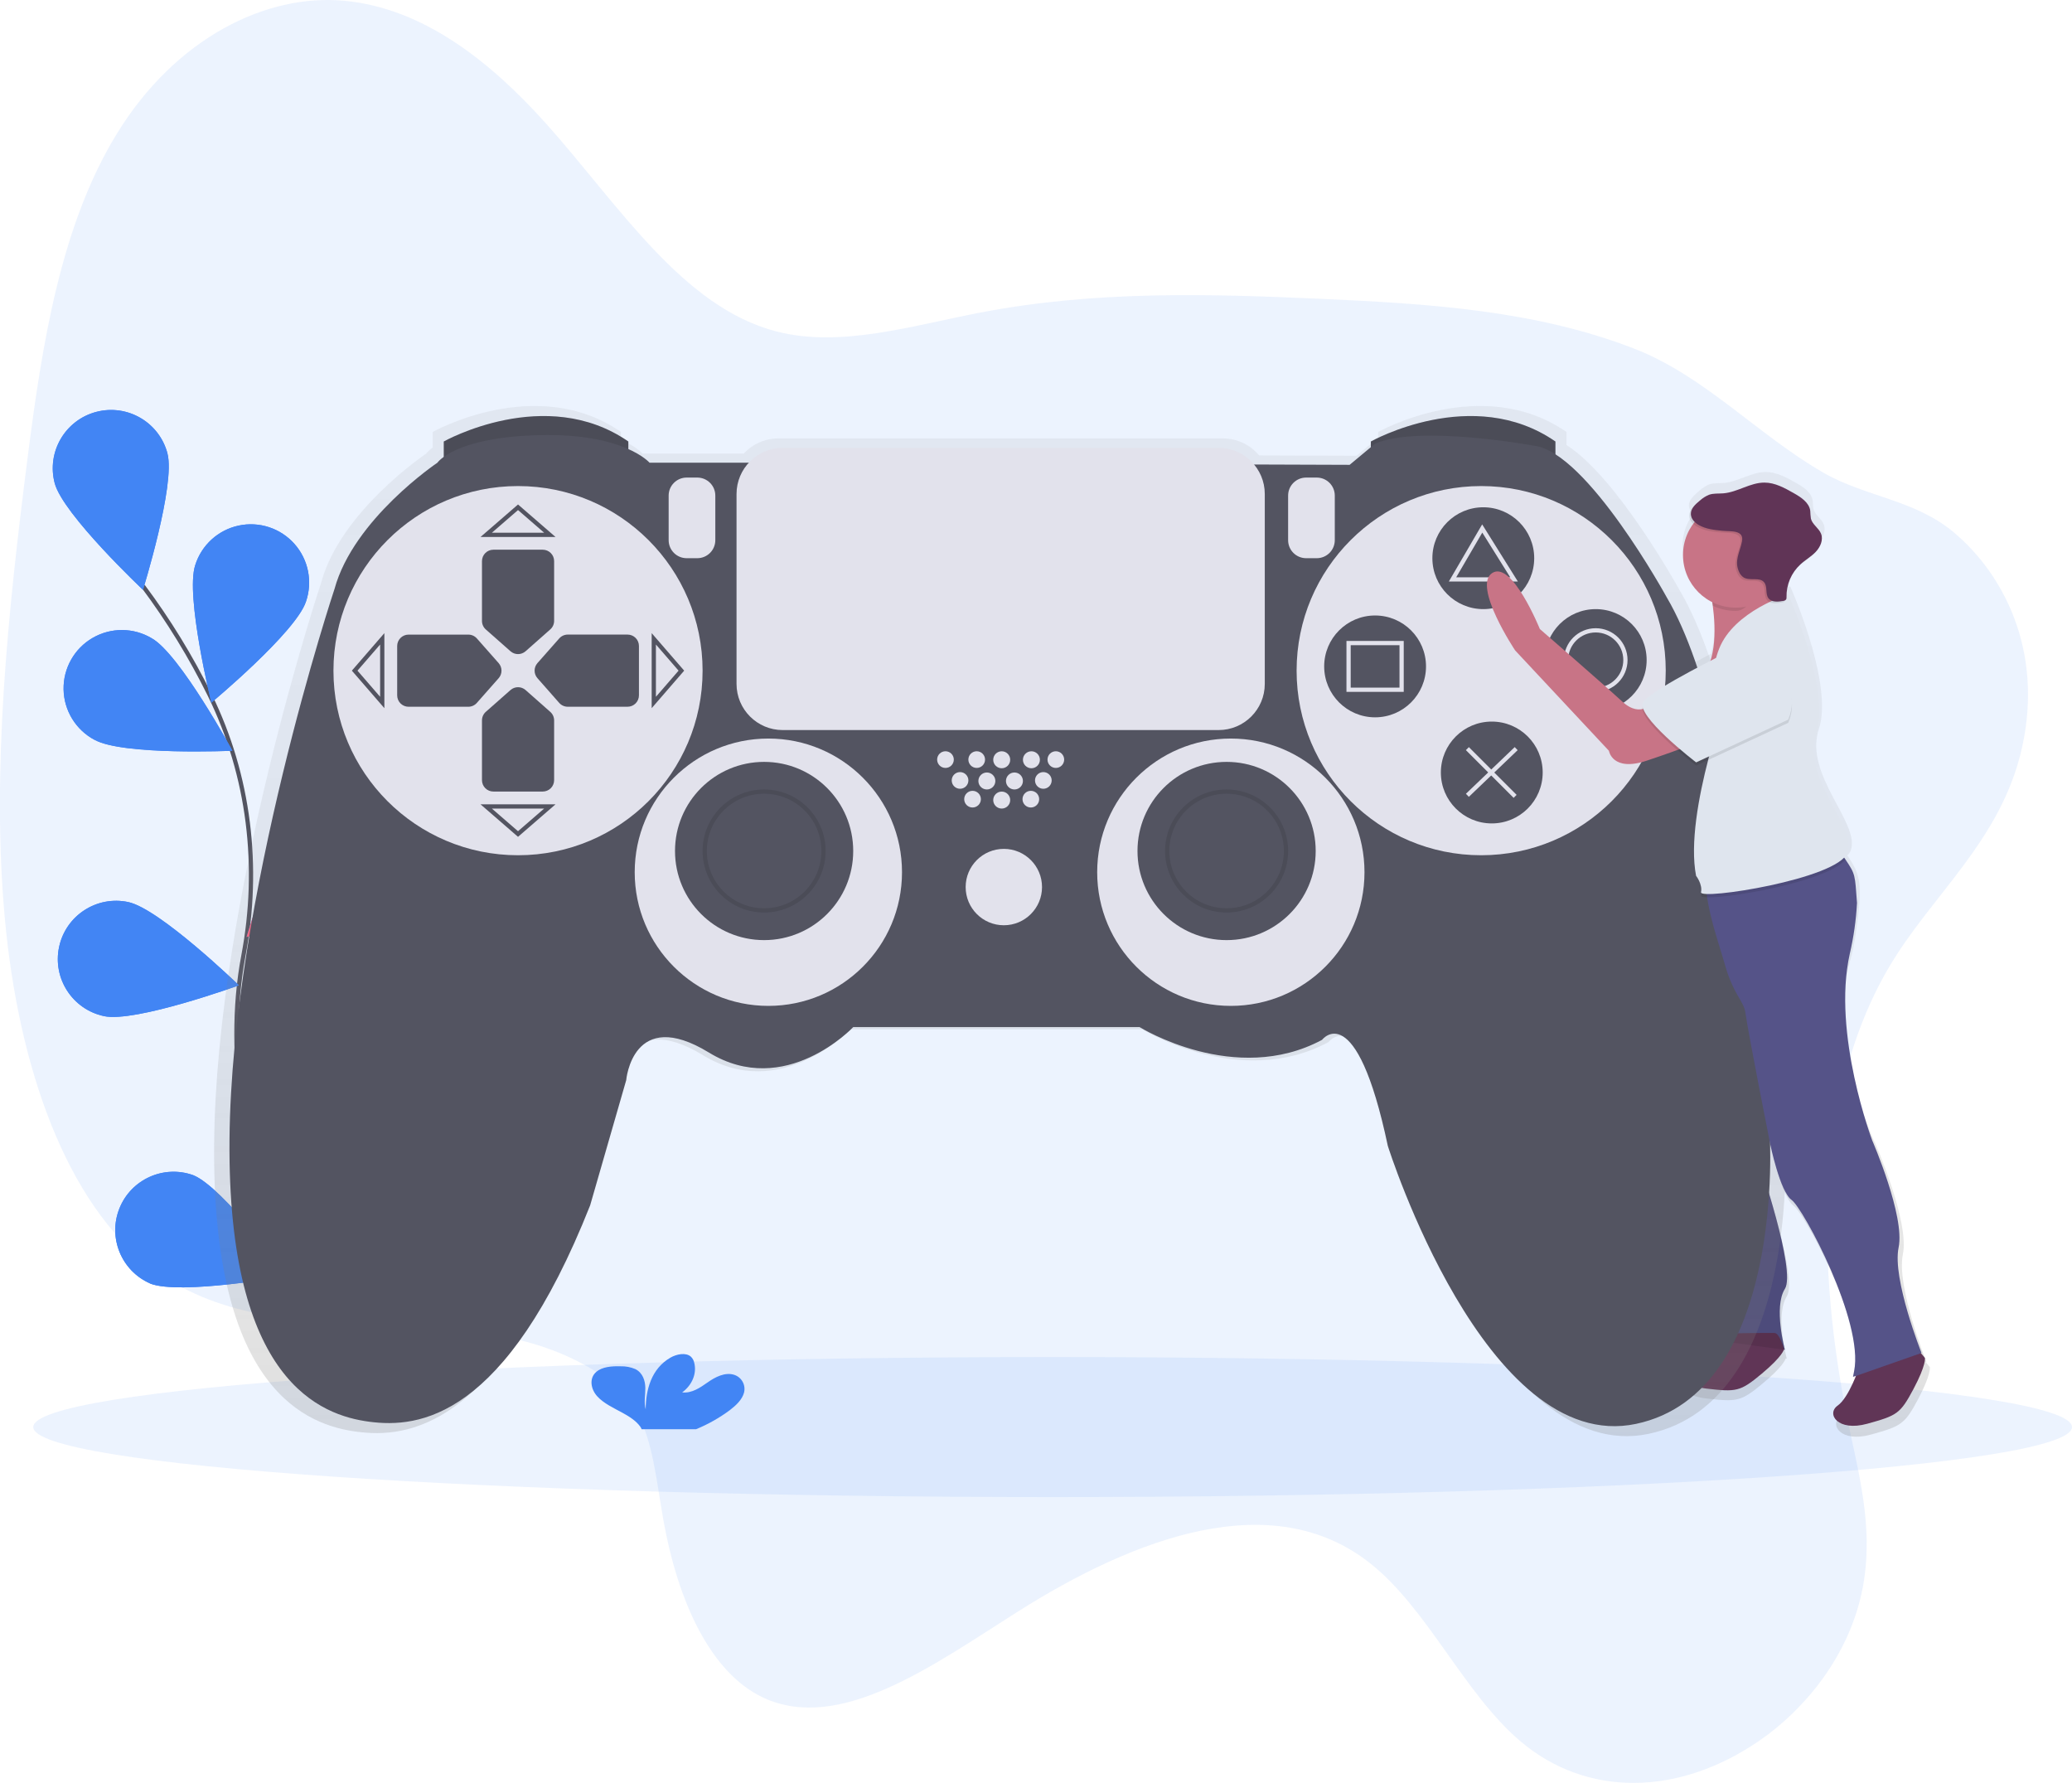
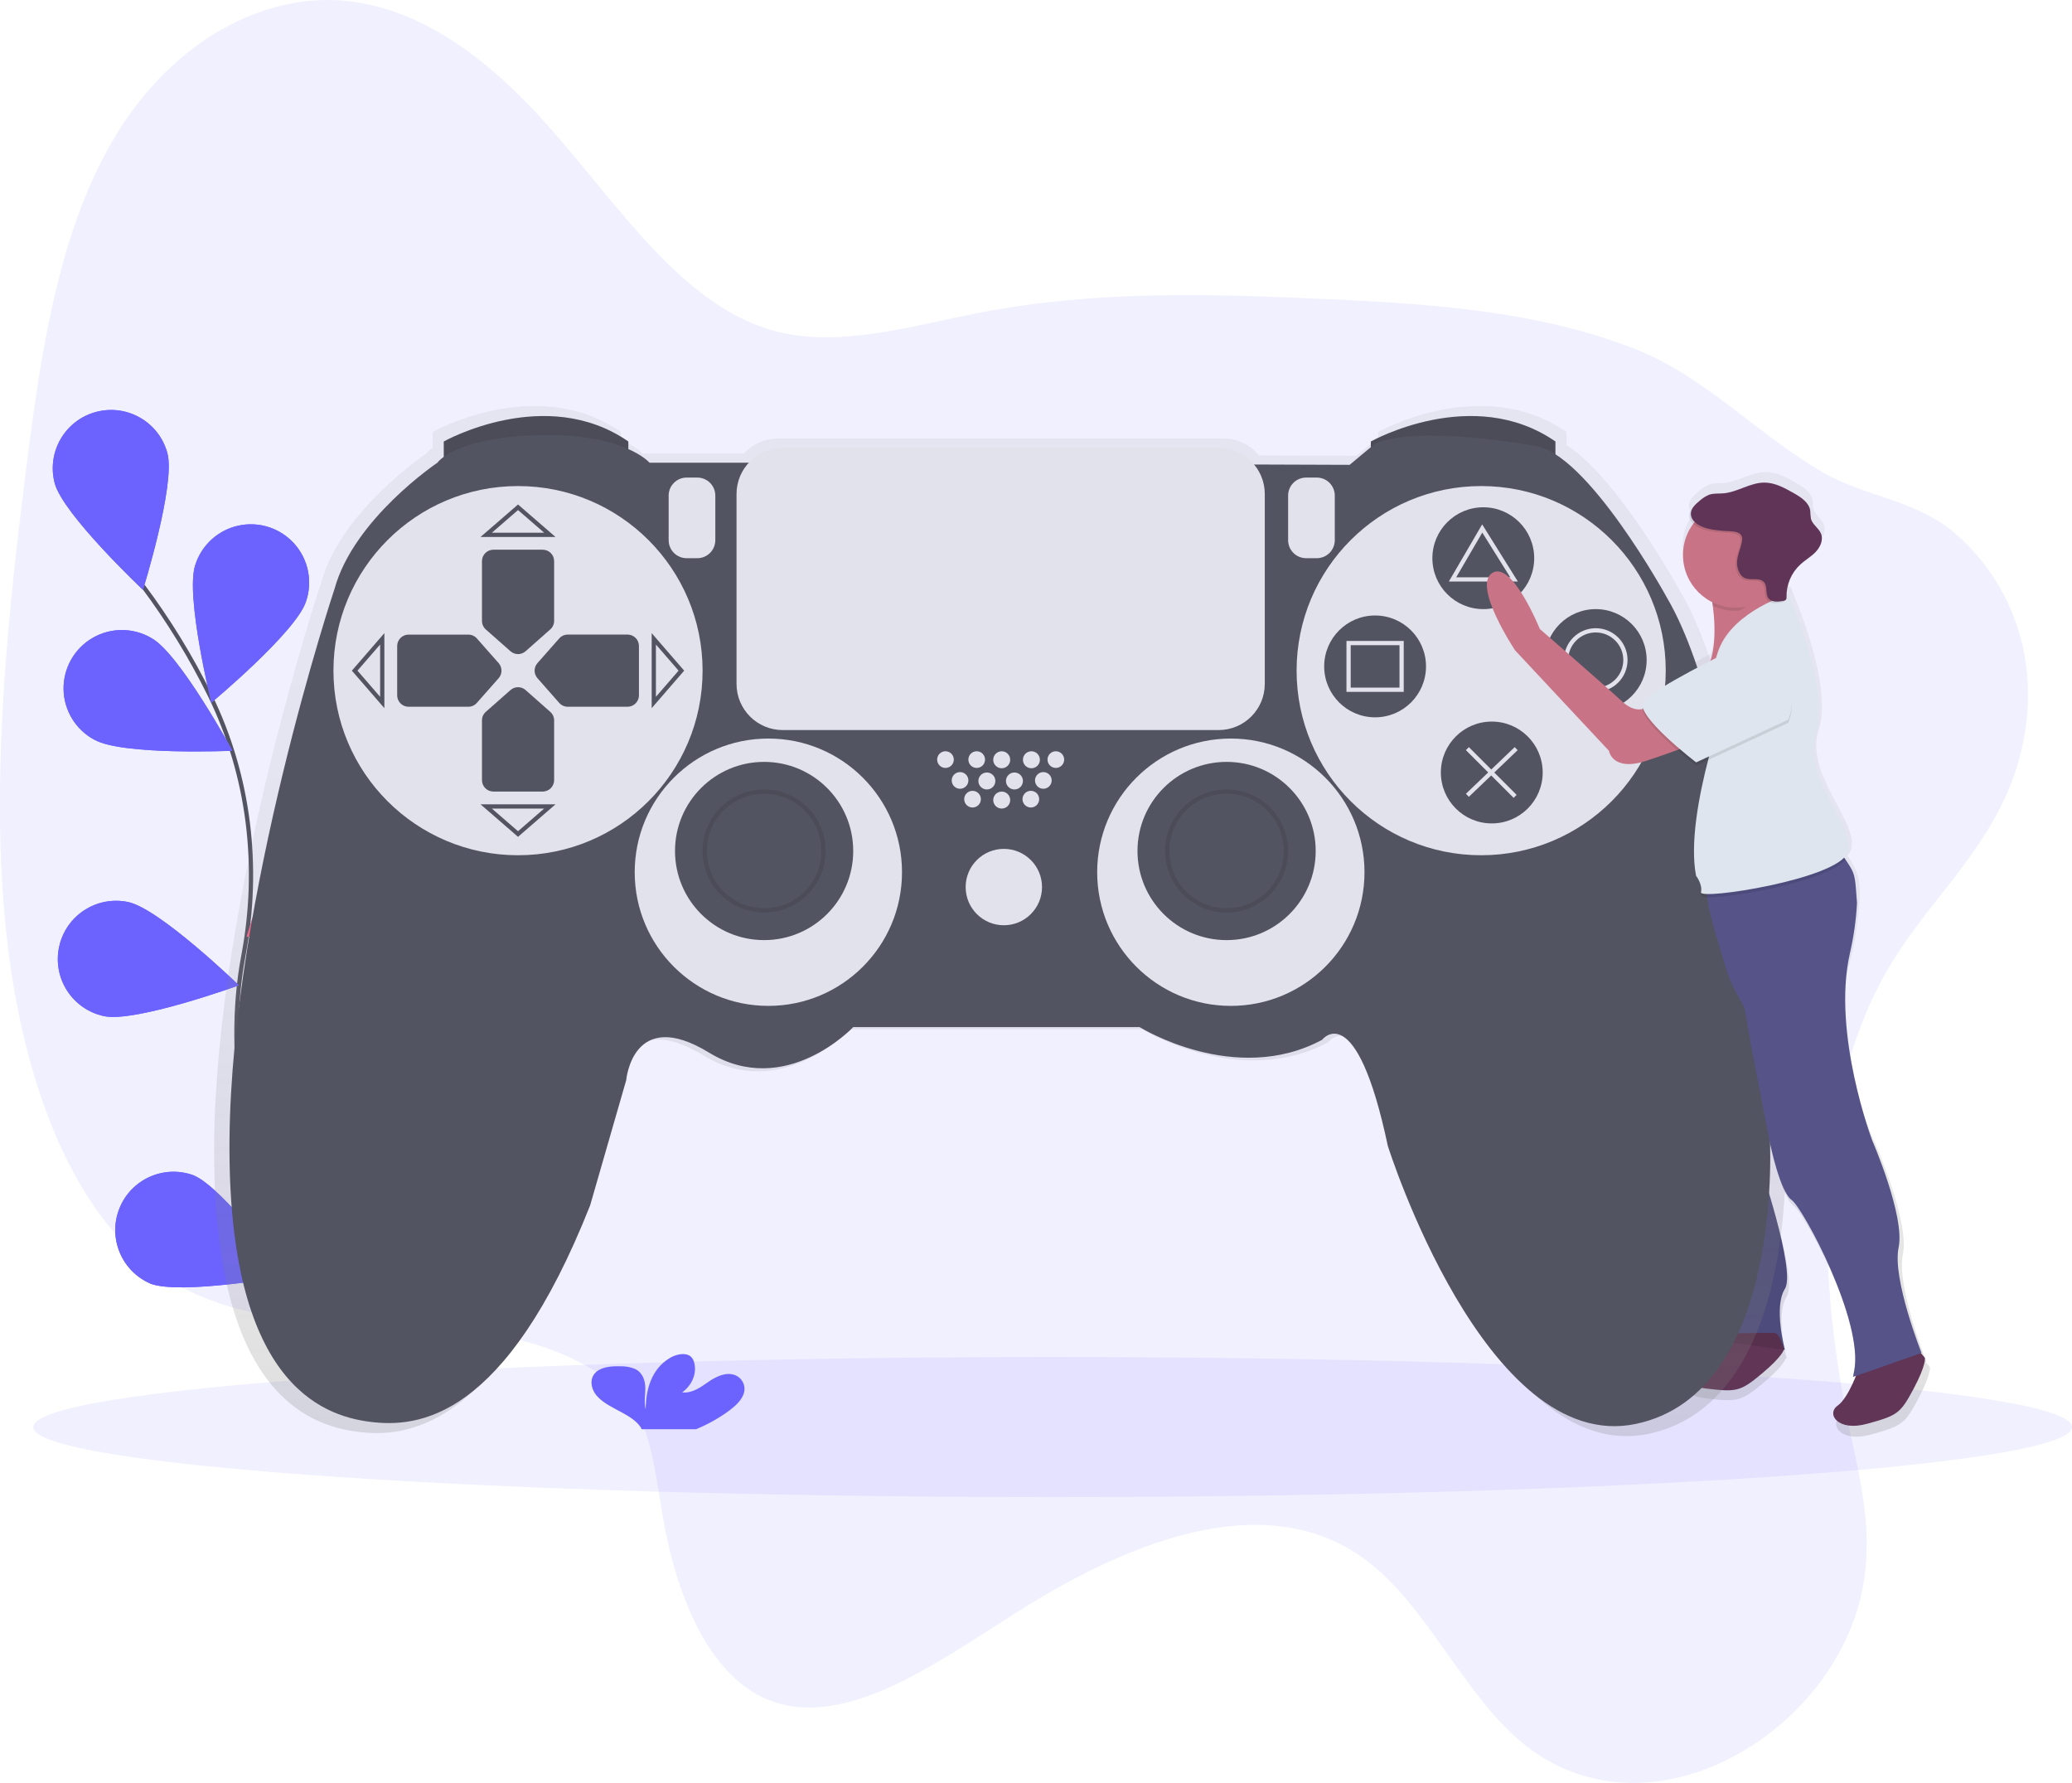
<svg xmlns="http://www.w3.org/2000/svg" xmlns:xlink="http://www.w3.org/1999/xlink" id="d73490ac-7a9f-41f3-9c2f-a04fe0e68190" data-name="Layer 1" width="976.68" height="840.3" viewBox="0 0 976.68 840.3">
  <defs>
    <linearGradient id="40cb4f85-3adc-4f91-8af7-dda2654c63b5" x1="915.78" y1="706.9" x2="915.78" y2="252.26" gradientUnits="userSpaceOnUse">
      <stop offset="0" stop-color="gray" stop-opacity="0.25" />
      <stop offset="0.54" stop-color="gray" stop-opacity="0.12" />
      <stop offset="1" stop-color="gray" stop-opacity="0.1" />
    </linearGradient>
    <linearGradient id="f74e0c91-e046-415c-8916-3730a2c068f9" x1="582.97" y1="706.75" x2="582.97" y2="221.19" xlink:href="#40cb4f85-3adc-4f91-8af7-dda2654c63b5" />
  </defs>
-   <path d="M1002,485.82c-37.95,64.71-32.78,151.72-18,220.09,4.94,22.89,10.69,47,5.57,72.88-6.26,31.6-27.3,56.75-48.39,71.31-38.44,26.55-81.74,26.74-112.74.5-26.79-22.68-43.93-62.84-71.32-84.27-45.83-35.85-110.08-12.18-166.21,23.41-39.71,25.18-83.48,56.95-119.38,40.25-25.26-11.75-40.48-46.09-47.16-83.67-3.23-18.14-5-38-12.95-51.71-4.73-8.15-11.34-13.53-18.21-17.91-62.77-40-149.46-3.61-209.85-49.08-40.79-30.71-63.06-95.42-69.43-165s1.45-144.33,10.86-218c6.69-52.33,15.46-108.4,41.74-151.41,27.8-45.5,70.64-66.46,107.44-63s68.34,28,95.35,58.18c33.75,37.74,63.91,86.2,108.32,97.67,30.25,7.81,63.66-2.67,96.08-8.89,54.19-10.4,107.39-8.86,160.2-6.5,50.56,2.26,101.41,5.34,148.2,23.55,33.11,12.89,58.17,40.64,89,58.38,20.07,11.56,42.95,12.6,61.55,28.19,22.92,19.21,42.37,55.15,32.14,101.3C1055.08,426,1022.18,451.47,1002,485.82Z" transform="translate(-111.66 -29.85)" fill="#4285f4" opacity="0.1" />
+   <path d="M1002,485.82c-37.95,64.71-32.78,151.72-18,220.09,4.94,22.89,10.69,47,5.57,72.88-6.26,31.6-27.3,56.75-48.39,71.31-38.44,26.55-81.74,26.74-112.74.5-26.79-22.68-43.93-62.84-71.32-84.27-45.83-35.85-110.08-12.18-166.21,23.41-39.71,25.18-83.48,56.95-119.38,40.25-25.26-11.75-40.48-46.09-47.16-83.67-3.23-18.14-5-38-12.95-51.71-4.73-8.15-11.34-13.53-18.21-17.91-62.77-40-149.46-3.61-209.85-49.08-40.79-30.71-63.06-95.42-69.43-165s1.45-144.33,10.86-218c6.69-52.33,15.46-108.4,41.74-151.41,27.8-45.5,70.64-66.46,107.44-63s68.34,28,95.35,58.18c33.75,37.74,63.91,86.2,108.32,97.67,30.25,7.81,63.66-2.67,96.08-8.89,54.19-10.4,107.39-8.86,160.2-6.5,50.56,2.26,101.41,5.34,148.2,23.55,33.11,12.89,58.17,40.64,89,58.38,20.07,11.56,42.95,12.6,61.55,28.19,22.92,19.21,42.37,55.15,32.14,101.3C1055.08,426,1022.18,451.47,1002,485.82Z" transform="translate(-111.66 -29.85)" fill="#6c63ff" opacity="0.1" />
  <path d="M274.41,689.83s-66.72-110.51-48-209.67c7.87-41.62,2.81-84.68-15.86-122.7a329,329,0,0,0-31.43-51.3" transform="translate(-111.66 -29.85)" fill="none" stroke="#535461" stroke-miterlimit="10" stroke-width="2" />
-   <path d="M190.6,243.61c3.85,14.68-11.55,64.22-11.55,64.22s-37.75-35.59-41.61-50.27a27.48,27.48,0,0,1,53.16-14Z" transform="translate(-111.66 -29.85)" fill="#4285f4" />
-   <path d="M255.88,313.39c-4.74,14.42-44.6,47.63-44.6,47.63s-12.35-50.39-7.6-64.81a27.48,27.48,0,1,1,52.2,17.18Z" transform="translate(-111.66 -29.85)" fill="#4285f4" />
-   <path d="M290.43,452.84c-11.37,10-62.55,18.6-62.55,18.6s14.78-49.73,26.15-59.78a27.48,27.48,0,0,1,36.39,41.18Z" transform="translate(-111.66 -29.85)" fill="#4285f4" />
-   <path d="M292.82,564.24c-9.51,11.83-58.5,28.9-58.5,28.9s6.16-51.52,15.67-63.34a27.48,27.48,0,0,1,42.83,34.44Z" transform="translate(-111.66 -29.85)" fill="#4285f4" />
-   <path d="M156.22,378.51c13.21,7.46,65,5.18,65,5.18s-24.8-45.57-38-53a27.48,27.48,0,1,0-27,47.85Z" transform="translate(-111.66 -29.85)" fill="#4285f4" />
-   <path d="M160.66,508.76c14.84,3.17,63.62-14.52,63.62-14.52S187,458.18,172.13,455a27.48,27.48,0,0,0-11.47,53.75Z" transform="translate(-111.66 -29.85)" fill="#4285f4" />
-   <path d="M182.35,634.76c14.09,5.63,65.16-3.56,65.16-3.56s-30.67-41.85-44.76-47.48a27.48,27.48,0,0,0-20.39,51Z" transform="translate(-111.66 -29.85)" fill="#4285f4" />
-   <path d="M190.6,243.61c3.85,14.68-11.55,64.22-11.55,64.22s-37.75-35.59-41.61-50.27a27.48,27.48,0,0,1,53.16-14Z" transform="translate(-111.66 -29.85)" fill="#4285f4" />
-   <path d="M255.88,313.39c-4.74,14.42-44.6,47.63-44.6,47.63s-12.35-50.39-7.6-64.81a27.48,27.48,0,1,1,52.2,17.18Z" transform="translate(-111.66 -29.85)" fill="#4285f4" />
+   <path d="M190.6,243.61c3.85,14.68-11.55,64.22-11.55,64.22s-37.75-35.59-41.61-50.27a27.48,27.48,0,0,1,53.16-14Z" transform="translate(-111.66 -29.85)" fill="#6c63ff" />
+   <path d="M255.88,313.39c-4.74,14.42-44.6,47.63-44.6,47.63s-12.35-50.39-7.6-64.81a27.48,27.48,0,1,1,52.2,17.18Z" transform="translate(-111.66 -29.85)" fill="#6c63ff" />
+   <path d="M290.43,452.84c-11.37,10-62.55,18.6-62.55,18.6s14.78-49.73,26.15-59.78a27.48,27.48,0,0,1,36.39,41.18Z" transform="translate(-111.66 -29.85)" fill="#6c63ff" />
+   <path d="M292.82,564.24c-9.51,11.83-58.5,28.9-58.5,28.9s6.16-51.52,15.67-63.34a27.48,27.48,0,0,1,42.83,34.44Z" transform="translate(-111.66 -29.85)" fill="#6c63ff" />
+   <path d="M156.22,378.51c13.21,7.46,65,5.18,65,5.18s-24.8-45.57-38-53a27.48,27.48,0,1,0-27,47.85Z" transform="translate(-111.66 -29.85)" fill="#6c63ff" />
+   <path d="M160.66,508.76c14.84,3.17,63.62-14.52,63.62-14.52S187,458.18,172.13,455a27.48,27.48,0,0,0-11.47,53.75Z" transform="translate(-111.66 -29.85)" fill="#6c63ff" />
+   <path d="M182.35,634.76c14.09,5.63,65.16-3.56,65.16-3.56s-30.67-41.85-44.76-47.48a27.48,27.48,0,0,0-20.39,51Z" transform="translate(-111.66 -29.85)" fill="#6c63ff" />
+   <path d="M190.6,243.61c3.85,14.68-11.55,64.22-11.55,64.22s-37.75-35.59-41.61-50.27a27.48,27.48,0,0,1,53.16-14Z" transform="translate(-111.66 -29.85)" fill="#6c63ff" />
+   <path d="M255.88,313.39c-4.74,14.42-44.6,47.63-44.6,47.63s-12.35-50.39-7.6-64.81a27.48,27.48,0,1,1,52.2,17.18Z" transform="translate(-111.66 -29.85)" fill="#6c63ff" />
  <path d="M290.43,452.84c-11.37,10-62.55,18.6-62.55,18.6s14.78-49.73,26.15-59.78a27.48,27.48,0,0,1,36.39,41.18Z" transform="translate(-111.66 -29.85)" fill="#fc6681" />
  <path d="M292.82,564.24c-9.51,11.83-58.5,28.9-58.5,28.9s6.16-51.52,15.67-63.34a27.48,27.48,0,0,1,42.83,34.44Z" transform="translate(-111.66 -29.85)" fill="#fc6681" />
-   <path d="M156.22,378.51c13.21,7.46,65,5.18,65,5.18s-24.8-45.57-38-53a27.48,27.48,0,1,0-27,47.85Z" transform="translate(-111.66 -29.85)" fill="#4285f4" />
-   <path d="M160.66,508.76c14.84,3.17,63.62-14.52,63.62-14.52S187,458.18,172.13,455a27.48,27.48,0,0,0-11.47,53.75Z" transform="translate(-111.66 -29.85)" fill="#4285f4" />
-   <path d="M182.35,634.76c14.09,5.63,65.16-3.56,65.16-3.56s-30.67-41.85-44.76-47.48a27.48,27.48,0,0,0-20.39,51Z" transform="translate(-111.66 -29.85)" fill="#4285f4" />
-   <ellipse cx="496.18" cy="672.58" rx="480.5" ry="33" fill="#4285f4" opacity="0.1" />
+   <path d="M156.22,378.51c13.21,7.46,65,5.18,65,5.18s-24.8-45.57-38-53a27.48,27.48,0,1,0-27,47.85Z" transform="translate(-111.66 -29.85)" fill="#6c63ff" />
+   <path d="M160.66,508.76c14.84,3.17,63.62-14.52,63.62-14.52S187,458.18,172.13,455a27.48,27.48,0,0,0-11.47,53.75Z" transform="translate(-111.66 -29.85)" fill="#6c63ff" />
+   <path d="M182.35,634.76c14.09,5.63,65.16-3.56,65.16-3.56s-30.67-41.85-44.76-47.48a27.48,27.48,0,0,0-20.39,51Z" transform="translate(-111.66 -29.85)" fill="#6c63ff" />
+   <ellipse cx="496.18" cy="672.58" rx="480.5" ry="33" fill="#6c63ff" opacity="0.1" />
  <path d="M1021.31,674.16s-.8-1.07-1.91-2.27l.32-.11s-14.28-35.69-11.1-50.76-12.69-51.55-12.69-51.55-23.41-47.94-12.33-86.2a102.72,102.72,0,0,0,2.86-13.73c3.31-22.66,2.14-27.33-3.41-35.61l-.61-.89a7,7,0,0,0,1.59-2.35C988.79,418,961.83,395,969,373.58c6.62-19.85-10.61-60.81-13.17-66.7l0,0-.29-.67-.86.28a20.92,20.92,0,0,1,5.66-13.73l.16-.16c2.38-2.19,5.27-3.8,7.5-6.15l.13-.15c.22-.21.45-.42.66-.64,2.21-2.32,3.72-5.76,2.52-8.74-1.09-2.72-4.15-4.38-4.87-7.22a37.15,37.15,0,0,1-.32-3.85c-.58-4-4.47-6.51-8-8.49-4.39-2.48-9-5-14.07-5.06-6.86,0-13,4.6-19.81,5.17-2.32.2-4.73-.08-6.93.69a15.43,15.43,0,0,0-4.55,2.92,22.38,22.38,0,0,0-2.22,2c-1.54,1.44-2.85,3.14-2.79,5.18a5.64,5.64,0,0,0,1.94,3.85,25.38,25.38,0,0,0,9.19,37.78c.08.55.16,1.11.24,1.7,1,7.51,1.59,18.13-1.08,26.45-11.39,5.87-29.14,15.44-32.32,19.69a3,3,0,0,0-.42,2.49,3.39,3.39,0,0,0-.06,1.19c-2.49.57-5.8,0-9.83-3.68-9.52-8.72-39.65-34.9-39.65-34.9s-13.48-33.31-23-27,11.1,37.28,11.1,37.28L869,381.51s1.59,10.31,18.24,4.76c5.5-1.83,10.47-3.58,14.67-5.09l1,.85c-3.75,21.94-5.69,51.18,8.14,59.76a13.38,13.38,0,0,1,2.3,4.82c-.07.26-.14.53-.2.79a76.15,76.15,0,0,0-2,13.34,42.42,42.42,0,0,0-3.51,18.94l-5.3,75.51s-.79,16.65,4.76,29.34,23,76.14,11.1,80.9l1.13.15c-3.41,3.51-9.15,8.83-13.52,9.88-6.64,1.58-4.78,11.76,9.94,13.46s16.49,1.56,26.84-7.07c9.12-7.6,10.57-11,10.78-11.73l.52.07s-5.55-20.62,0-29.34S941.21,579,941.21,579a171.47,171.47,0,0,1,.75-20.34c2.8,7.33,4.8,12.41,4.8,12.41s4.76,23,10.31,27,34.9,58.69,30.14,82.48l-.55,2.77,1.34-.39.12,0c-1.83,4.53-5.16,11.69-8.84,14.32-5.55,4,0,12.69,14.28,8.72s15.86-4.76,22.21-16.65S1021.31,674.16,1021.31,674.16Z" transform="translate(-111.66 -29.85)" fill="url(#40cb4f85-3adc-4f91-8af7-dda2654c63b5)" />
  <path d="M916.21,462.4l-3.48-4.29a41.48,41.48,0,0,0-4.91,21.57l-5.18,73.83s-.78,16.28,4.65,28.69,22.49,74.44,10.86,79.09L953,666s-5.43-20.16,0-28.69-12.41-60.48-12.41-60.48-1.55-43.42,13.18-53.51S916.21,462.4,916.21,462.4Z" transform="translate(-111.66 -29.85)" fill="#555388" />
  <path d="M922.09,658.38s-9.57,11.18-16.05,12.73-4.67,11.49,9.72,13.16,16.12,1.53,26.25-6.91,10.58-11.61,10.58-11.61-2-7.5-4.42-7.66S922.09,658.38,922.09,658.38Z" transform="translate(-111.66 -29.85)" fill="#603556" />
  <path d="M918.54,464.73l-5.8-6.62a41.48,41.48,0,0,0-4.91,21.57l-5.18,73.83s-.78,16.28,4.65,28.69,22.49,74.44,10.86,79.09L953,666s-5.43-20.16,0-28.69-12.41-60.48-12.41-60.48-1.55-43.42,13.18-53.51S918.54,464.73,918.54,464.73Z" transform="translate(-111.66 -29.85)" opacity="0.1" />
  <path d="M953.06,565.92s-9.69-190.21-49.47-257.53c0,0-29.17-53.28-53.55-68.82v-6.14c-39.78-27.54-88.73,0-88.73,0v2.72l-10.2,8.5-45.93-.16a22.13,22.13,0,0,0-17.05-8H478.55a22.12,22.12,0,0,0-16.3,7.14h-47.7s-2.81-3.27-10.2-6.56v-3.64c-39.78-27.54-88.73,0-88.73,0v7.39a13.1,13.1,0,0,0-3.06,2.81s-40.29,27-49.47,60.68c0,0-49.47,148.4-50.49,264.67s43.86,132.59,67.31,135.65,65.27-1,106.07-104l17.34-60.17s3.06-35.7,39.78-13.26,69.35-12.24,69.35-12.24H650.15S696,543.48,737.86,521c0,0,16.32-21.42,31.62,51,0,0,46.92,148.91,119.33,133.61S953.06,565.92,953.06,565.92Z" transform="translate(-111.66 -29.85)" fill="url(#f74e0c91-e046-415c-8916-3730a2c068f9)" />
  <path d="M320.84,248.93v-11s48-27,87,0v10Z" transform="translate(-111.66 -29.85)" fill="#535461" />
  <path d="M757.84,248.93v-11s48-27,87,0v10Z" transform="translate(-111.66 -29.85)" fill="#535461" />
  <path d="M320.84,248.93v-11s48-27,87,0v10Z" transform="translate(-111.66 -29.85)" opacity="0.1" />
  <path d="M757.84,248.93v-11s48-27,87,0v10Z" transform="translate(-111.66 -29.85)" opacity="0.1" />
  <path d="M464.84,247.93h-47s-12-14-52-13-48,13-48,13-39.5,26.5-48.5,59.5c0,0-48.5,145.5-49.5,259.5s43,130,66,133,64-1,104-102l17-59s3-35,39-13,68-12,68-12h135s45,28,86,6c0,0,16-21,31,50,0,0,46,146,117,131s63-137,63-137-9.5-186.5-48.5-252.5c0,0-37.5-68.5-62.5-71.5,0,0-54-10-75-1l-12,10Z" transform="translate(-111.66 -29.85)" fill="#535461" />
  <circle cx="244.18" cy="316.08" r="87" fill="#e2e2ec" />
  <circle cx="698.18" cy="316.08" r="87" fill="#e2e2ec" />
  <path d="M371,326.53,359.4,336.79a5.38,5.38,0,0,1-7.11,0l-11.62-10.26a5.37,5.37,0,0,1-1.82-4V294.3a5.38,5.38,0,0,1,5.38-5.37h23.25a5.37,5.37,0,0,1,5.38,5.38v28.2A5.37,5.37,0,0,1,371,326.53Z" transform="translate(-111.66 -29.85)" fill="#535461" />
  <path d="M371,365.32,359.4,355.07a5.38,5.38,0,0,0-7.11,0l-11.62,10.26a5.37,5.37,0,0,0-1.82,4v28.2a5.37,5.37,0,0,0,5.38,5.38h23.25a5.37,5.37,0,0,0,5.38-5.37v-28.2A5.37,5.37,0,0,0,371,365.32Z" transform="translate(-111.66 -29.85)" fill="#535461" />
  <path d="M336.45,361.11l10.26-11.62a5.38,5.38,0,0,0,0-7.11l-10.26-11.62a5.38,5.38,0,0,0-4-1.82h-28.2a5.38,5.38,0,0,0-5.37,5.38v23.25a5.37,5.37,0,0,0,5.38,5.38h28.2A5.37,5.37,0,0,0,336.45,361.11Z" transform="translate(-111.66 -29.85)" fill="#535461" />
  <path d="M375.24,361.11,365,349.48a5.37,5.37,0,0,1,0-7.11l10.26-11.62a5.37,5.37,0,0,1,4-1.82h28.2a5.37,5.37,0,0,1,5.38,5.38v23.25a5.37,5.37,0,0,1-5.37,5.38h-28.2A5.37,5.37,0,0,1,375.24,361.11Z" transform="translate(-111.66 -29.85)" fill="#535461" />
  <polygon points="229.18 252.08 259.18 252.08 244.18 239.08 229.18 252.08" fill="none" stroke="#535461" stroke-miterlimit="10" stroke-width="2" />
  <polygon points="229.18 380.08 259.18 380.08 244.18 393.08 229.18 380.08" fill="none" stroke="#535461" stroke-miterlimit="10" stroke-width="2" />
  <polygon points="180.18 301.08 180.18 331.08 167.18 316.08 180.18 301.08" fill="none" stroke="#535461" stroke-miterlimit="10" stroke-width="2" />
  <polygon points="308.18 301.08 308.18 331.08 321.18 316.08 308.18 301.08" fill="none" stroke="#535461" stroke-miterlimit="10" stroke-width="2" />
  <circle cx="362.18" cy="411.08" r="63" fill="#e2e2ec" />
  <circle cx="360.18" cy="401.08" r="42" fill="#535461" />
  <circle cx="580.18" cy="411.08" r="63" fill="#e2e2ec" />
  <circle cx="578.18" cy="401.08" r="42" fill="#535461" />
  <circle cx="360.18" cy="401.08" r="28" fill="none" stroke="#000" stroke-miterlimit="10" stroke-width="2" opacity="0.1" />
  <circle cx="578.18" cy="401.08" r="28" fill="none" stroke="#000" stroke-miterlimit="10" stroke-width="2" opacity="0.1" />
  <circle cx="473.18" cy="418.08" r="18" fill="#e2e2ec" />
  <circle cx="445.67" cy="358" r="3.93" fill="#e2e2ec" />
  <circle cx="460.39" cy="358" r="3.93" fill="#e2e2ec" />
  <circle cx="458.43" cy="376.65" r="3.93" fill="#e2e2ec" />
  <circle cx="472.18" cy="377.08" r="4" fill="#e2e2ec" />
  <circle cx="485.91" cy="376.65" r="3.93" fill="#e2e2ec" />
  <circle cx="452.54" cy="367.82" r="3.93" fill="#e2e2ec" />
  <circle cx="465.18" cy="368.08" r="4" fill="#e2e2ec" />
  <circle cx="478.18" cy="368.08" r="4" fill="#e2e2ec" />
  <circle cx="491.8" cy="367.82" r="3.93" fill="#e2e2ec" />
  <circle cx="472.18" cy="358.08" r="4" fill="#e2e2ec" />
  <circle cx="486.18" cy="358.08" r="4" fill="#e2e2ec" />
  <circle cx="497.69" cy="358" r="3.93" fill="#e2e2ec" />
  <rect x="315.18" y="225.08" width="22" height="38" rx="8.5" ry="8.5" fill="#e2e2ec" />
  <rect x="607.18" y="225.08" width="22" height="38" rx="8.5" ry="8.5" fill="#e2e2ec" />
  <circle cx="699.18" cy="263.08" r="24" fill="#535461" />
  <circle cx="648.18" cy="314.08" r="24" fill="#535461" />
  <circle cx="752.18" cy="311.08" r="24" fill="#535461" />
  <circle cx="703.18" cy="364.08" r="24" fill="#535461" />
  <rect x="347.18" y="211.08" width="249" height="133" rx="21.75" ry="21.75" fill="#e2e2ec" />
  <polygon points="684.68 273.08 698.68 249.08 713.68 273.08 684.68 273.08" fill="none" stroke="#e2e2ec" stroke-miterlimit="10" stroke-width="2" />
  <rect x="635.68" y="303.08" width="25" height="22" fill="none" stroke="#e2e2ec" stroke-miterlimit="10" stroke-width="2" />
  <circle cx="752.18" cy="311.08" r="14" fill="none" stroke="#e2e2ec" stroke-miterlimit="10" stroke-width="2" />
  <line x1="691.68" y1="352.83" x2="714.18" y2="375.33" fill="none" stroke="#e2e2ec" stroke-miterlimit="10" stroke-width="2" />
  <line x1="714.68" y1="352.83" x2="691.68" y2="374.83" fill="none" stroke="#e2e2ec" stroke-miterlimit="10" stroke-width="2" />
-   <path d="M455.65,694.48c3-2.29,5.85-5,6.72-8.27a7,7,0,0,0-4.69-8.42c-4.31-1.34-8.91,1.09-12.41,3.55s-7.49,5.27-12.06,4.75c4.73-3.42,7-9,5.68-14a5.43,5.43,0,0,0-1.58-2.85c-2.39-2.09-6.73-1.19-9.59.45-9.11,5.23-11.65,15.32-11.7,24.41-.92-3.28-.14-6.69-.17-10.06s-1.15-7.09-4.63-8.9a16.55,16.55,0,0,0-7.06-1.35c-4.09-.12-8.66.21-11.45,2.66-3.47,3-2.57,8.13.45,11.47s7.62,5.44,11.85,7.75c3.23,1.76,6.49,3.81,8.47,6.59a6,6,0,0,1,.63,1.18h25.67A73.8,73.8,0,0,0,455.65,694.48Z" transform="translate(-111.66 -29.85)" fill="#4285f4" />
+   <path d="M455.65,694.48c3-2.29,5.85-5,6.72-8.27a7,7,0,0,0-4.69-8.42c-4.31-1.34-8.91,1.09-12.41,3.55s-7.49,5.27-12.06,4.75c4.73-3.42,7-9,5.68-14a5.43,5.43,0,0,0-1.58-2.85c-2.39-2.09-6.73-1.19-9.59.45-9.11,5.23-11.65,15.32-11.7,24.41-.92-3.28-.14-6.69-.17-10.06s-1.15-7.09-4.63-8.9a16.55,16.55,0,0,0-7.06-1.35c-4.09-.12-8.66.21-11.45,2.66-3.47,3-2.57,8.13.45,11.47s7.62,5.44,11.85,7.75c3.23,1.76,6.49,3.81,8.47,6.59a6,6,0,0,1,.63,1.18h25.67A73.8,73.8,0,0,0,455.65,694.48Z" transform="translate(-111.66 -29.85)" fill="#6c63ff" />
  <path d="M987.94,674.49s-4.65,14-10.08,17.84,0,12.41,14,8.53,15.51-4.65,21.71-16.28,5.43-14.73,5.43-14.73-4.65-6.2-7-5.43S987.94,674.49,987.94,674.49Z" transform="translate(-111.66 -29.85)" fill="#603556" />
  <path d="M959.25,326.31s-62.81,34.89-48.08,24.81c9.9-6.77,9.3-24.74,7.84-35.81-.46-3.45-1-6.23-1.33-7.79-.19-.88-.31-1.37-.31-1.37s30.46-18.28,28.75-7.29h0c0,.1,0,.2-.05.3a11.85,11.85,0,0,0-.23,2.23C945.63,312.69,959.25,326.31,959.25,326.31Z" transform="translate(-111.66 -29.85)" fill="#c87486" />
  <path d="M891,360.43s-5.43,8.53-14.73,0-38.77-34.12-38.77-34.12S824.32,293.74,815,299.95s10.86,36.45,10.86,36.45l44.2,47.3s1.55,10.08,17.84,4.65,27.92-10.08,27.92-10.08Z" transform="translate(-111.66 -29.85)" fill="#c87486" />
  <path d="M915.83,439.53" transform="translate(-111.66 -29.85)" fill="none" />
  <path d="M1017.41,667.51l-31,10.86-1.31.38.54-2.71c4.65-23.26-24-76.77-29.47-80.65S946.07,569,946.07,569s-10.16-51.18-11.71-62c-.39-2.71-1.81-4.87-3.53-7.85a62.12,62.12,0,0,1-6-14.36c-3.41-12-11.36-33.3-8.44-45.35.59-2.45-1.82,3.81-1,1.42l.47-1.32L978.64,431a46.9,46.9,0,0,1,2.92,3.95C986.31,442,986,442,987,455.4a138.26,138.26,0,0,1-3.41,24c-8.45,37.63,10.61,88,10.61,88s15.51,35.67,12.41,50.4S1017.41,667.51,1017.41,667.51Z" transform="translate(-111.66 -29.85)" fill="#555388" />
  <path d="M981.56,434.94c-9.29,11.65-68.8,20.7-68.06,17a7.86,7.86,0,0,0-.28-3.82,75.69,75.69,0,0,1,2.14-7.27l.47-1.32L978.64,431A46.9,46.9,0,0,1,981.56,434.94Z" transform="translate(-111.66 -29.85)" opacity="0.1" />
  <path d="M954.6,310S929,317.78,922,335.62s5.31,18.81,5.31,18.81-22,58-16.17,88.2c0,0,3.1,3.88,2.33,7.75s64.36-6.2,69-18.61-21.71-34.89-14.73-55.83S954.6,310,954.6,310Z" transform="translate(-111.66 -29.85)" fill="#dfe5ee" />
  <path d="M946.07,300.72a2.45,2.45,0,0,1-.23.67c-1.06,2-4.43-.19-3.26,2.81-4.5,4.52-5.92,13.57-12.79,13.57A24.66,24.66,0,0,1,919,315.32c-.46-3.45-1-6.23-1.33-7.79,3-1.78,27-15.68,28.44-8.66h0A4.61,4.61,0,0,1,946.07,300.72Z" transform="translate(-111.66 -29.85)" opacity="0.1" />
  <circle cx="818.12" cy="261.57" r="24.81" fill="#c87486" />
  <path d="M954.6,370.51l-43.42,20.16S881.71,368.19,886.36,362s41.1-24,41.1-24S964.68,345.7,954.6,370.51Z" transform="translate(-111.66 -29.85)" opacity="0.1" />
  <path d="M954.6,369l-43.42,20.16s-29.47-22.49-24.81-28.69,41.1-24,41.1-24S964.68,344.15,954.6,369Z" transform="translate(-111.66 -29.85)" fill="#dfe5ee" />
  <path d="M922.62,280.79c-3.79-.38-7.71-.8-11-2.71-1.91-1.1-3.66-2.92-3.72-5.13-.07-2.6,2.12-4.63,4.13-6.28a15.08,15.08,0,0,1,4.45-2.85c2.15-.75,4.5-.48,6.77-.67,6.68-.56,12.66-5.1,19.37-5.06,4.93,0,9.46,2.52,13.75,4.95,3.43,1.94,7.24,4.4,7.81,8.3a36.31,36.31,0,0,0,.31,3.76c.71,2.78,3.7,4.4,4.77,7.06,1.17,2.91-.31,6.28-2.47,8.55s-5,3.83-7.27,5.95A20.38,20.38,0,0,0,953,312a2,2,0,0,1-.17,1.11,1.94,1.94,0,0,1-1.4.7c-2.47.46-5.52.71-7-1.33s-.31-5.44-2-7.45c-2.15-2.59-6.67-.53-9.58-2.23a5.82,5.82,0,0,1-2.2-2.63C928.25,295,931,290.94,932,286,933.17,280.23,926.69,281.2,922.62,280.79Z" transform="translate(-111.66 -29.85)" opacity="0.1" />
  <path d="M923.4,280c-3.79-.38-7.71-.8-11-2.71-1.91-1.1-3.66-2.92-3.72-5.13-.07-2.6,2.12-4.63,4.13-6.28a15.08,15.08,0,0,1,4.45-2.85c2.15-.75,4.5-.48,6.77-.67,6.68-.56,12.66-5.1,19.37-5.06,4.93,0,9.46,2.52,13.75,4.95,3.43,1.94,7.24,4.4,7.81,8.3a36.31,36.31,0,0,0,.31,3.76c.71,2.78,3.7,4.4,4.77,7.06,1.17,2.91-.31,6.28-2.47,8.55s-5,3.83-7.27,5.95a20.38,20.38,0,0,0-6.53,15.38,2,2,0,0,1-.17,1.11,1.94,1.94,0,0,1-1.4.7c-2.47.46-5.52.71-7-1.33s-.31-5.44-2-7.45c-2.15-2.59-6.67-.53-9.58-2.23a5.82,5.82,0,0,1-2.2-2.63c-2.42-5.18.34-9.27,1.34-14.26C933.94,279.45,927.46,280.43,923.4,280Z" transform="translate(-111.66 -29.85)" fill="#603456" />
</svg>
